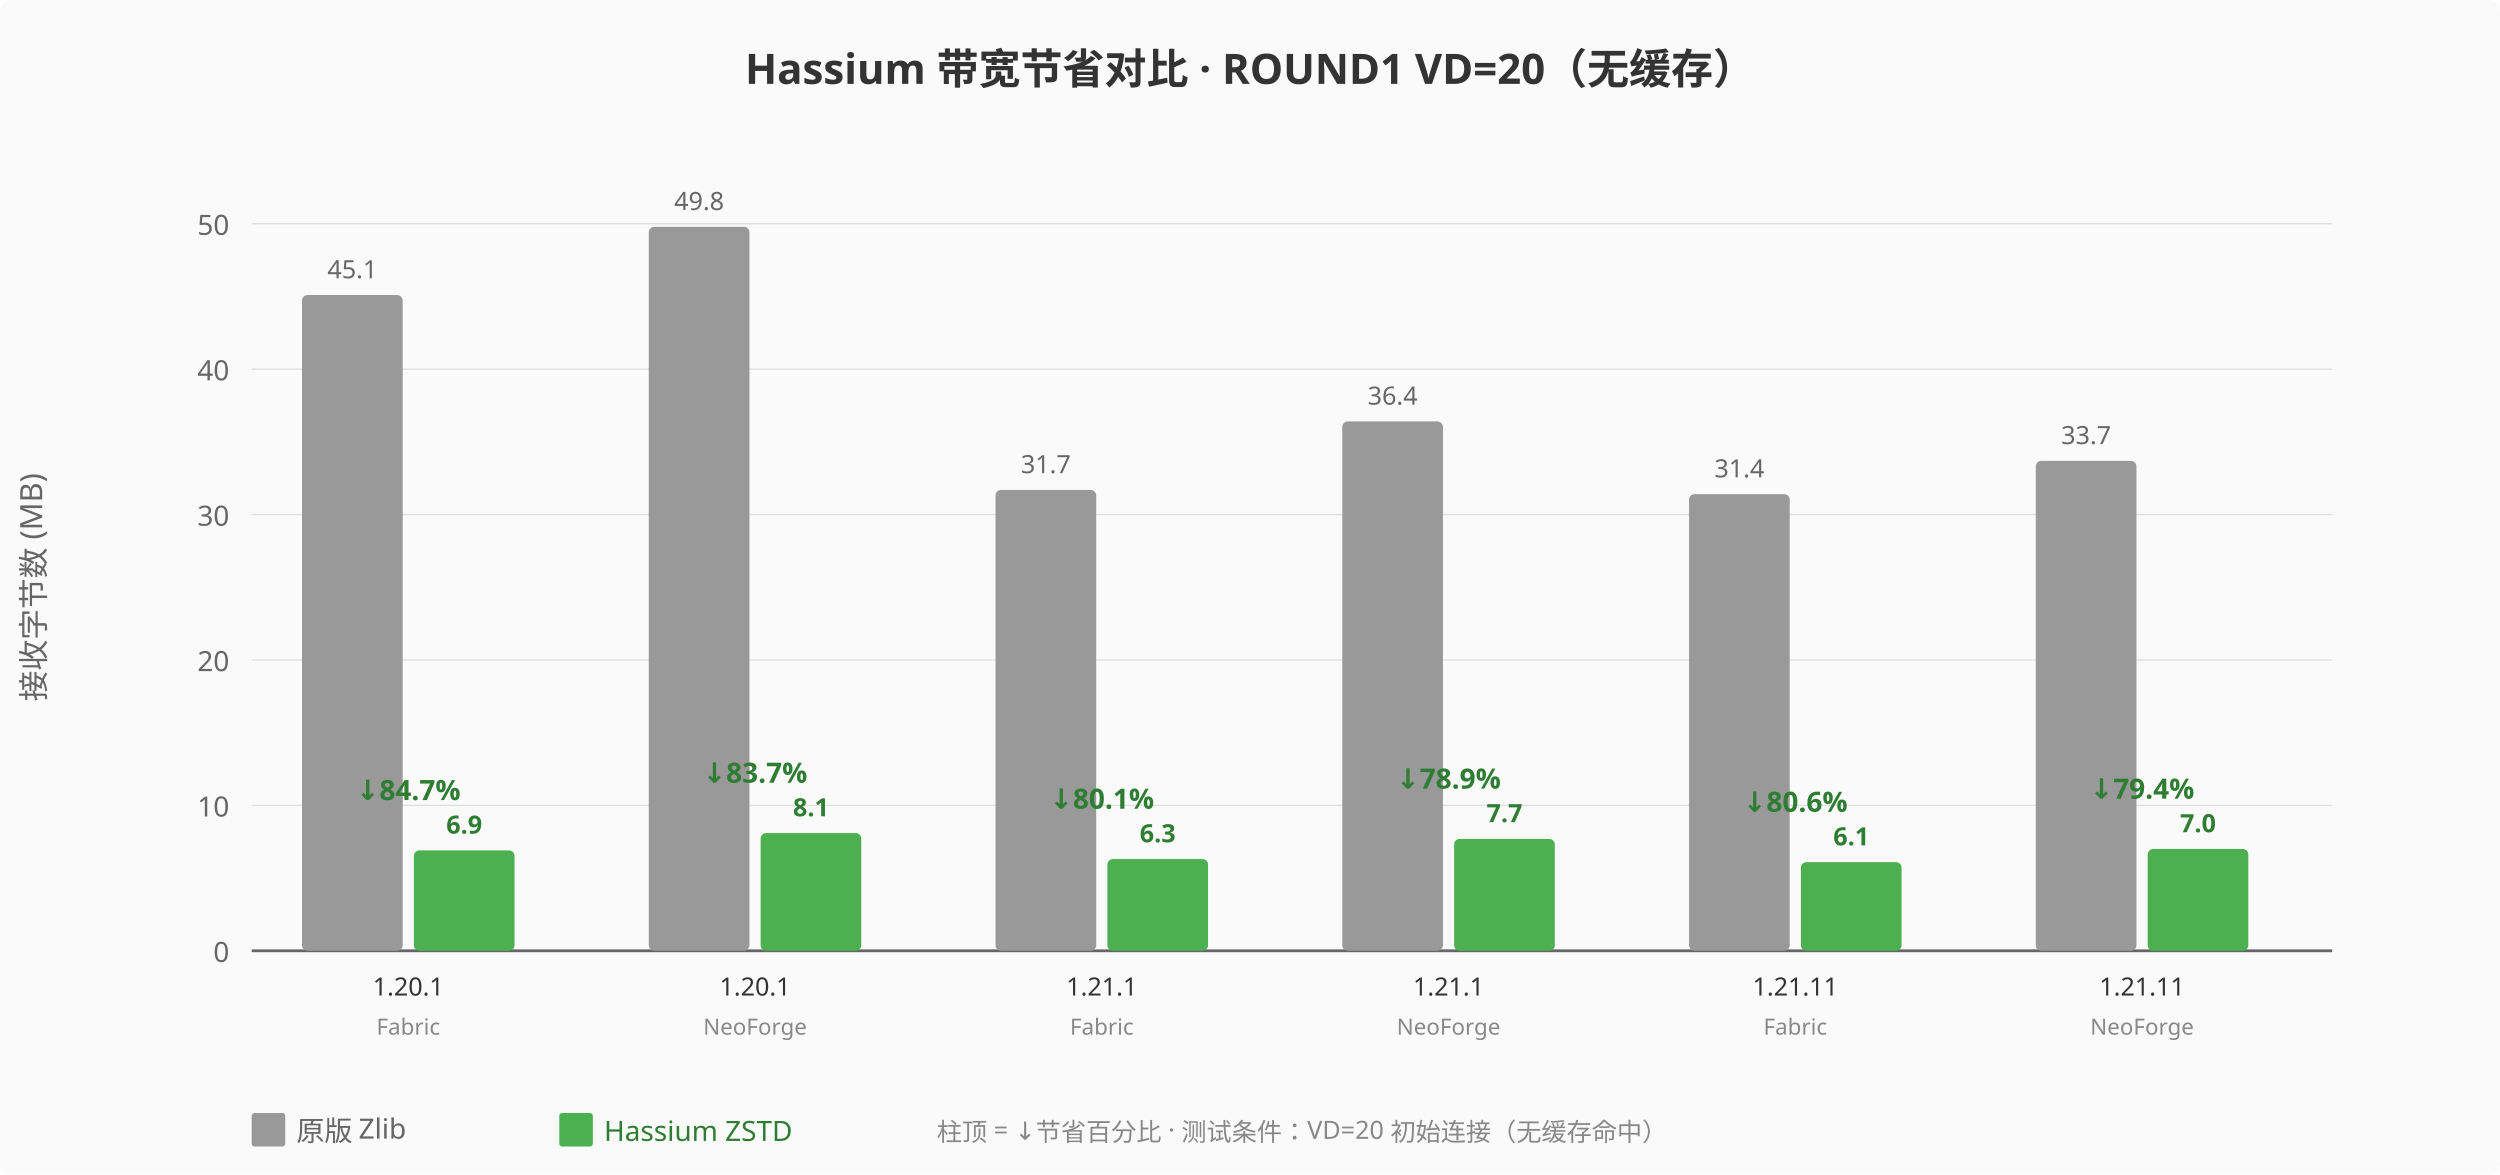
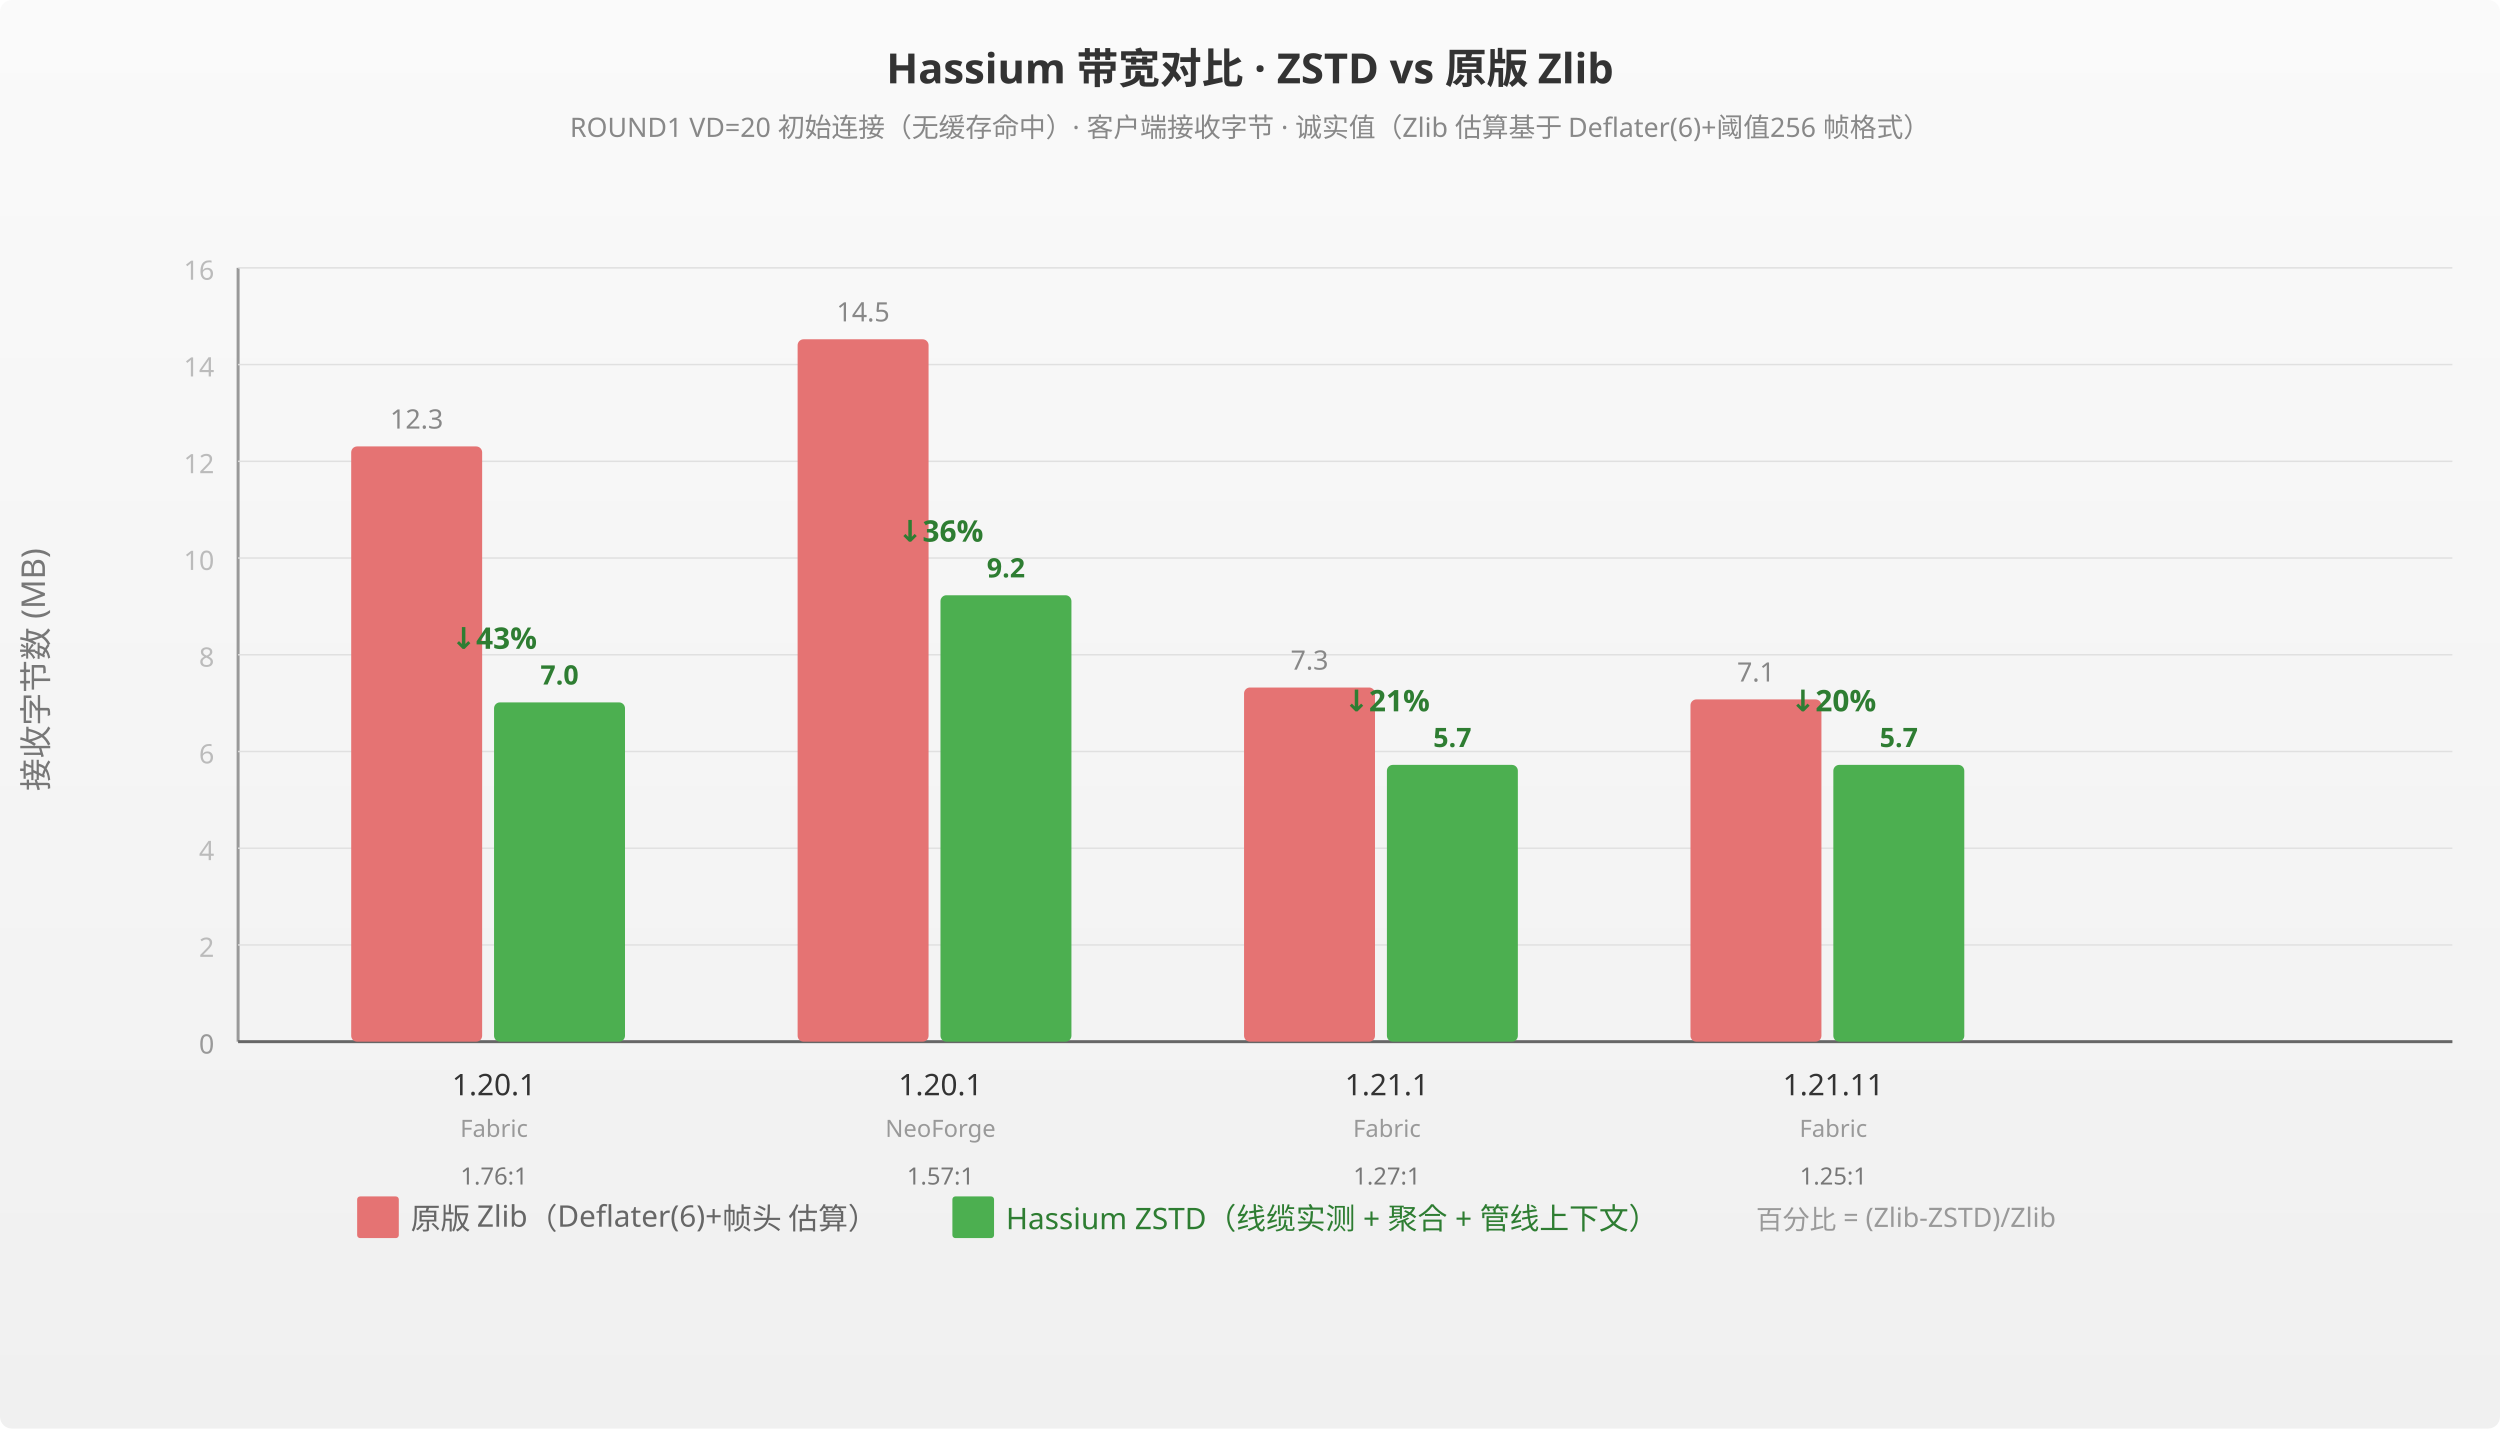
- <svg xmlns="http://www.w3.org/2000/svg" width="894" height="420" role="img" aria-label="Hassium 带宽节省对比跨版本">
-   <rect width="894" height="420" fill="#fafafa" rx="4" />
-   <text x="447.0" y="30" text-anchor="middle" font-family="Verdana,Geneva,sans-serif" font-size="15" font-weight="bold" fill="#333">Hassium 带宽节省对比 · ROUND1 VD=20（无缓存）</text>
-   <line x1="90" y1="340.0" x2="834" y2="340.0" stroke="#e0e0e0" stroke-width="0.5" />
-   <text x="82" y="344.0" text-anchor="end" font-family="Verdana,sans-serif" font-size="10" fill="#666">0</text>
-   <line x1="90" y1="288.0" x2="834" y2="288.0" stroke="#e0e0e0" stroke-width="0.5" />
-   <text x="82" y="292.0" text-anchor="end" font-family="Verdana,sans-serif" font-size="10" fill="#666">10</text>
-   <line x1="90" y1="236.0" x2="834" y2="236.0" stroke="#e0e0e0" stroke-width="0.5" />
-   <text x="82" y="240.0" text-anchor="end" font-family="Verdana,sans-serif" font-size="10" fill="#666">20</text>
-   <line x1="90" y1="184.0" x2="834" y2="184.0" stroke="#e0e0e0" stroke-width="0.5" />
-   <text x="82" y="188.0" text-anchor="end" font-family="Verdana,sans-serif" font-size="10" fill="#666">30</text>
-   <line x1="90" y1="132.0" x2="834" y2="132.0" stroke="#e0e0e0" stroke-width="0.5" />
-   <text x="82" y="136.0" text-anchor="end" font-family="Verdana,sans-serif" font-size="10" fill="#666">40</text>
-   <line x1="90" y1="80.0" x2="834" y2="80.0" stroke="#e0e0e0" stroke-width="0.5" />
-   <text x="82" y="84.0" text-anchor="end" font-family="Verdana,sans-serif" font-size="10" fill="#666">50</text>
-   <text x="16" y="210.0" text-anchor="middle" font-family="Verdana,sans-serif" font-size="11" fill="#666" transform="rotate(-90, 16, 210.0)">接收字节数 (MB)</text>
-   <line x1="90" y1="340.0" x2="834" y2="340.0" stroke="#666" stroke-width="1" />
-   <rect x="108.0" y="105.5" width="36" height="234.5" fill="#999999" rx="2" />
-   <text x="126.0" y="99.5" text-anchor="middle" font-family="Verdana,sans-serif" font-size="9" fill="#666">45.1</text>
-   <rect x="148.0" y="304.1" width="36" height="35.9" fill="#4CAF50" rx="2" />
-   <text x="166.0" y="298.1" text-anchor="middle" font-family="Verdana,sans-serif" font-size="9" fill="#2E7D32" font-weight="bold">6.9</text>
-   <text x="146.0" y="286.1" text-anchor="middle" font-family="Verdana,sans-serif" font-size="10" fill="#2E7D32" font-weight="bold">↓84.7%</text>
-   <text x="146.0" y="356.0" text-anchor="middle" font-family="Verdana,sans-serif" font-size="9" fill="#333">1.20.1</text>
-   <text x="146.0" y="370.0" text-anchor="middle" font-family="Verdana,sans-serif" font-size="8" fill="#888">Fabric</text>
-   <rect x="232.0" y="81.1" width="36" height="258.9" fill="#999999" rx="2" />
-   <text x="250.0" y="75.1" text-anchor="middle" font-family="Verdana,sans-serif" font-size="9" fill="#666">49.8</text>
-   <rect x="272.0" y="297.9" width="36" height="42.1" fill="#4CAF50" rx="2" />
-   <text x="290.0" y="291.9" text-anchor="middle" font-family="Verdana,sans-serif" font-size="9" fill="#2E7D32" font-weight="bold">8.1</text>
-   <text x="270.0" y="279.9" text-anchor="middle" font-family="Verdana,sans-serif" font-size="10" fill="#2E7D32" font-weight="bold">↓83.7%</text>
-   <text x="270.0" y="356.0" text-anchor="middle" font-family="Verdana,sans-serif" font-size="9" fill="#333">1.20.1</text>
-   <text x="270.0" y="370.0" text-anchor="middle" font-family="Verdana,sans-serif" font-size="8" fill="#888">NeoForge</text>
-   <rect x="356.0" y="175.2" width="36" height="164.8" fill="#999999" rx="2" />
-   <text x="374.0" y="169.2" text-anchor="middle" font-family="Verdana,sans-serif" font-size="9" fill="#666">31.7</text>
-   <rect x="396.0" y="307.2" width="36" height="32.8" fill="#4CAF50" rx="2" />
-   <text x="414.0" y="301.2" text-anchor="middle" font-family="Verdana,sans-serif" font-size="9" fill="#2E7D32" font-weight="bold">6.3</text>
-   <text x="394.0" y="289.2" text-anchor="middle" font-family="Verdana,sans-serif" font-size="10" fill="#2E7D32" font-weight="bold">↓80.1%</text>
-   <text x="394.0" y="356.0" text-anchor="middle" font-family="Verdana,sans-serif" font-size="9" fill="#333">1.21.1</text>
-   <text x="394.0" y="370.0" text-anchor="middle" font-family="Verdana,sans-serif" font-size="8" fill="#888">Fabric</text>
-   <rect x="480.0" y="150.7" width="36" height="189.3" fill="#999999" rx="2" />
-   <text x="498.0" y="144.7" text-anchor="middle" font-family="Verdana,sans-serif" font-size="9" fill="#666">36.4</text>
-   <rect x="520.0" y="300.0" width="36" height="40.0" fill="#4CAF50" rx="2" />
-   <text x="538.0" y="294.0" text-anchor="middle" font-family="Verdana,sans-serif" font-size="9" fill="#2E7D32" font-weight="bold">7.7</text>
-   <text x="518.0" y="282.0" text-anchor="middle" font-family="Verdana,sans-serif" font-size="10" fill="#2E7D32" font-weight="bold">↓78.9%</text>
-   <text x="518.0" y="356.0" text-anchor="middle" font-family="Verdana,sans-serif" font-size="9" fill="#333">1.21.1</text>
-   <text x="518.0" y="370.0" text-anchor="middle" font-family="Verdana,sans-serif" font-size="8" fill="#888">NeoForge</text>
-   <rect x="604.0" y="176.7" width="36" height="163.3" fill="#999999" rx="2" />
-   <text x="622.0" y="170.7" text-anchor="middle" font-family="Verdana,sans-serif" font-size="9" fill="#666">31.4</text>
-   <rect x="644.0" y="308.3" width="36" height="31.7" fill="#4CAF50" rx="2" />
-   <text x="662.0" y="302.3" text-anchor="middle" font-family="Verdana,sans-serif" font-size="9" fill="#2E7D32" font-weight="bold">6.1</text>
-   <text x="642.0" y="290.3" text-anchor="middle" font-family="Verdana,sans-serif" font-size="10" fill="#2E7D32" font-weight="bold">↓80.6%</text>
-   <text x="642.0" y="356.0" text-anchor="middle" font-family="Verdana,sans-serif" font-size="9" fill="#333">1.21.11</text>
-   <text x="642.0" y="370.0" text-anchor="middle" font-family="Verdana,sans-serif" font-size="8" fill="#888">Fabric</text>
-   <rect x="728.0" y="164.8" width="36" height="175.2" fill="#999999" rx="2" />
-   <text x="746.0" y="158.8" text-anchor="middle" font-family="Verdana,sans-serif" font-size="9" fill="#666">33.7</text>
-   <rect x="768.0" y="303.6" width="36" height="36.4" fill="#4CAF50" rx="2" />
-   <text x="786.0" y="297.6" text-anchor="middle" font-family="Verdana,sans-serif" font-size="9" fill="#2E7D32" font-weight="bold">7.0</text>
-   <text x="766.0" y="285.6" text-anchor="middle" font-family="Verdana,sans-serif" font-size="10" fill="#2E7D32" font-weight="bold">↓79.4%</text>
-   <text x="766.0" y="356.0" text-anchor="middle" font-family="Verdana,sans-serif" font-size="9" fill="#333">1.21.11</text>
-   <text x="766.0" y="370.0" text-anchor="middle" font-family="Verdana,sans-serif" font-size="8" fill="#888">NeoForge</text>
-   <rect x="90" y="398" width="12" height="12" fill="#999999" rx="1" />
-   <text x="106" y="408" font-family="Verdana,sans-serif" font-size="10" fill="#666">原版 Zlib</text>
-   <rect x="200" y="398" width="12" height="12" fill="#4CAF50" rx="1" />
-   <text x="216" y="408" font-family="Verdana,sans-serif" font-size="10" fill="#2E7D32">Hassium ZSTD</text>
-   <text x="335" y="408" font-family="Verdana,sans-serif" font-size="9" fill="#888">柱顶 = ↓节省百分比 · 测试条件：VD=20 初始连接（无缓存命中）</text>
+ <svg xmlns="http://www.w3.org/2000/svg" width="840" height="480" role="img" aria-label="Hassium 带宽对比 Zlib 基线">
+   <defs>
+     <linearGradient id="bg" x1="0" y1="0" x2="0" y2="1">
+       <stop offset="0%" stop-color="#fafafa" />
+       <stop offset="100%" stop-color="#f0f0f0" />
+     </linearGradient>
+   </defs>
+   <rect width="840" height="480" fill="url(#bg)" rx="4" />
+   <text x="420" y="28" text-anchor="middle" font-family="Verdana,Geneva,sans-serif" font-size="14" font-weight="bold" fill="#333">
+   Hassium 带宽对比 · ZSTD vs 原版 Zlib
+ </text>
+   <text x="420" y="46" text-anchor="middle" font-family="Verdana,sans-serif" font-size="9" fill="#888">
+   ROUND1 VD=20 初始连接（无缓存命中）· 客户端接收字节 · 诚实值（Zlib 估算基于 Deflater(6)+阈值256 帧格式）
+ </text>
+   <line x1="80" y1="90" x2="80" y2="350" stroke="#999" stroke-width="1" />
+   <text x="16" y="225" text-anchor="middle" font-family="Verdana,sans-serif" font-size="11" fill="#777" transform="rotate(-90, 16, 225)">接收字节数 (MB)</text>
+   <line x1="80" y1="350.0" x2="824" y2="350.0" stroke="#e0e0e0" stroke-width="0.5" />
+   <text x="72" y="354.0" text-anchor="end" font-family="Verdana,sans-serif" font-size="9" fill="#999">0</text>
+   <line x1="80" y1="317.5" x2="824" y2="317.5" stroke="#e0e0e0" stroke-width="0.5" />
+   <text x="72" y="321.5" text-anchor="end" font-family="Verdana,sans-serif" font-size="9" fill="#bbb">2</text>
+   <line x1="80" y1="285.0" x2="824" y2="285.0" stroke="#e0e0e0" stroke-width="0.5" />
+   <text x="72" y="289.0" text-anchor="end" font-family="Verdana,sans-serif" font-size="9" fill="#bbb">4</text>
+   <line x1="80" y1="252.5" x2="824" y2="252.5" stroke="#e0e0e0" stroke-width="0.5" />
+   <text x="72" y="256.5" text-anchor="end" font-family="Verdana,sans-serif" font-size="9" fill="#bbb">6</text>
+   <line x1="80" y1="220.0" x2="824" y2="220.0" stroke="#e0e0e0" stroke-width="0.5" />
+   <text x="72" y="224.0" text-anchor="end" font-family="Verdana,sans-serif" font-size="9" fill="#bbb">8</text>
+   <line x1="80" y1="187.5" x2="824" y2="187.5" stroke="#e0e0e0" stroke-width="0.5" />
+   <text x="72" y="191.5" text-anchor="end" font-family="Verdana,sans-serif" font-size="9" fill="#bbb">10</text>
+   <line x1="80" y1="155.0" x2="824" y2="155.0" stroke="#e0e0e0" stroke-width="0.5" />
+   <text x="72" y="159.0" text-anchor="end" font-family="Verdana,sans-serif" font-size="9" fill="#bbb">12</text>
+   <line x1="80" y1="122.5" x2="824" y2="122.5" stroke="#e0e0e0" stroke-width="0.5" />
+   <text x="72" y="126.5" text-anchor="end" font-family="Verdana,sans-serif" font-size="9" fill="#bbb">14</text>
+   <line x1="80" y1="90.0" x2="824" y2="90.0" stroke="#e0e0e0" stroke-width="0.5" />
+   <text x="72" y="94.0" text-anchor="end" font-family="Verdana,sans-serif" font-size="9" fill="#bbb">16</text>
+   <line x1="80" y1="350.0" x2="824" y2="350.0" stroke="#666" stroke-width="1" />
+   <rect x="118" y="150.0" width="44" height="200.0" fill="#E57373" rx="2" />
+   <text x="140" y="144.0" text-anchor="middle" font-family="Verdana,sans-serif" font-size="9" fill="#888">12.3</text>
+   <rect x="166" y="236.0" width="44" height="114.0" fill="#4CAF50" rx="2" />
+   <text x="188" y="230.0" text-anchor="middle" font-family="Verdana,sans-serif" font-size="9" fill="#2E7D32" font-weight="bold">7.0</text>
+   <text x="166" y="218.0" text-anchor="middle" font-family="Verdana,sans-serif" font-size="10" fill="#2E7D32" font-weight="bold">↓43%</text>
+   <text x="166" y="368.0" text-anchor="middle" font-family="Verdana,sans-serif" font-size="10" fill="#333">1.20.1</text>
+   <text x="166" y="382.0" text-anchor="middle" font-family="Verdana,sans-serif" font-size="8" fill="#999">Fabric</text>
+   <rect x="268" y="114.0" width="44" height="236.0" fill="#E57373" rx="2" />
+   <text x="290" y="108.0" text-anchor="middle" font-family="Verdana,sans-serif" font-size="9" fill="#888">14.5</text>
+   <rect x="316" y="200.0" width="44" height="150.0" fill="#4CAF50" rx="2" />
+   <text x="338" y="194.0" text-anchor="middle" font-family="Verdana,sans-serif" font-size="9" fill="#2E7D32" font-weight="bold">9.2</text>
+   <text x="316" y="182.0" text-anchor="middle" font-family="Verdana,sans-serif" font-size="10" fill="#2E7D32" font-weight="bold">↓36%</text>
+   <text x="316" y="368.0" text-anchor="middle" font-family="Verdana,sans-serif" font-size="10" fill="#333">1.20.1</text>
+   <text x="316" y="382.0" text-anchor="middle" font-family="Verdana,sans-serif" font-size="8" fill="#999">NeoForge</text>
+   <rect x="418" y="231.0" width="44" height="119.0" fill="#E57373" rx="2" />
+   <text x="440" y="225.0" text-anchor="middle" font-family="Verdana,sans-serif" font-size="9" fill="#888">7.3</text>
+   <rect x="466" y="257.0" width="44" height="93.0" fill="#4CAF50" rx="2" />
+   <text x="488" y="251.0" text-anchor="middle" font-family="Verdana,sans-serif" font-size="9" fill="#2E7D32" font-weight="bold">5.7</text>
+   <text x="466" y="239.0" text-anchor="middle" font-family="Verdana,sans-serif" font-size="10" fill="#2E7D32" font-weight="bold">↓21%</text>
+   <text x="466" y="368.0" text-anchor="middle" font-family="Verdana,sans-serif" font-size="10" fill="#333">1.21.1</text>
+   <text x="466" y="382.0" text-anchor="middle" font-family="Verdana,sans-serif" font-size="8" fill="#999">Fabric</text>
+   <rect x="568" y="235.0" width="44" height="115.0" fill="#E57373" rx="2" />
+   <text x="590" y="229.0" text-anchor="middle" font-family="Verdana,sans-serif" font-size="9" fill="#888">7.1</text>
+   <rect x="616" y="257.0" width="44" height="93.0" fill="#4CAF50" rx="2" />
+   <text x="638" y="251.0" text-anchor="middle" font-family="Verdana,sans-serif" font-size="9" fill="#2E7D32" font-weight="bold">5.7</text>
+   <text x="616" y="239.0" text-anchor="middle" font-family="Verdana,sans-serif" font-size="10" fill="#2E7D32" font-weight="bold">↓20%</text>
+   <text x="616" y="368.0" text-anchor="middle" font-family="Verdana,sans-serif" font-size="10" fill="#333">1.21.11</text>
+   <text x="616" y="382.0" text-anchor="middle" font-family="Verdana,sans-serif" font-size="8" fill="#999">Fabric</text>
+   <rect x="120" y="402" width="14" height="14" fill="#E57373" rx="1" />
+   <text x="138" y="413" font-family="Verdana,sans-serif" font-size="10" fill="#666">原版 Zlib（Deflater(6)+帧头 估算）</text>
+   <rect x="320" y="402" width="14" height="14" fill="#4CAF50" rx="1" />
+   <text x="338" y="413" font-family="Verdana,sans-serif" font-size="10" fill="#2E7D32">Hassium ZSTD（线缆实测 + 聚合 + 管线上下文）</text>
+   <text x="590" y="413" font-family="Verdana,sans-serif" font-size="9" fill="#999">百分比 = (Zlib-ZSTD)/Zlib</text>
+   <text x="166" y="398.0" text-anchor="middle" font-family="Verdana,sans-serif" font-size="8" fill="#777">1.76:1</text>
+   <text x="316" y="398.0" text-anchor="middle" font-family="Verdana,sans-serif" font-size="8" fill="#777">1.57:1</text>
+   <text x="466" y="398.0" text-anchor="middle" font-family="Verdana,sans-serif" font-size="8" fill="#777">1.27:1</text>
+   <text x="616" y="398.0" text-anchor="middle" font-family="Verdana,sans-serif" font-size="8" fill="#777">1.25:1</text>
</svg>
